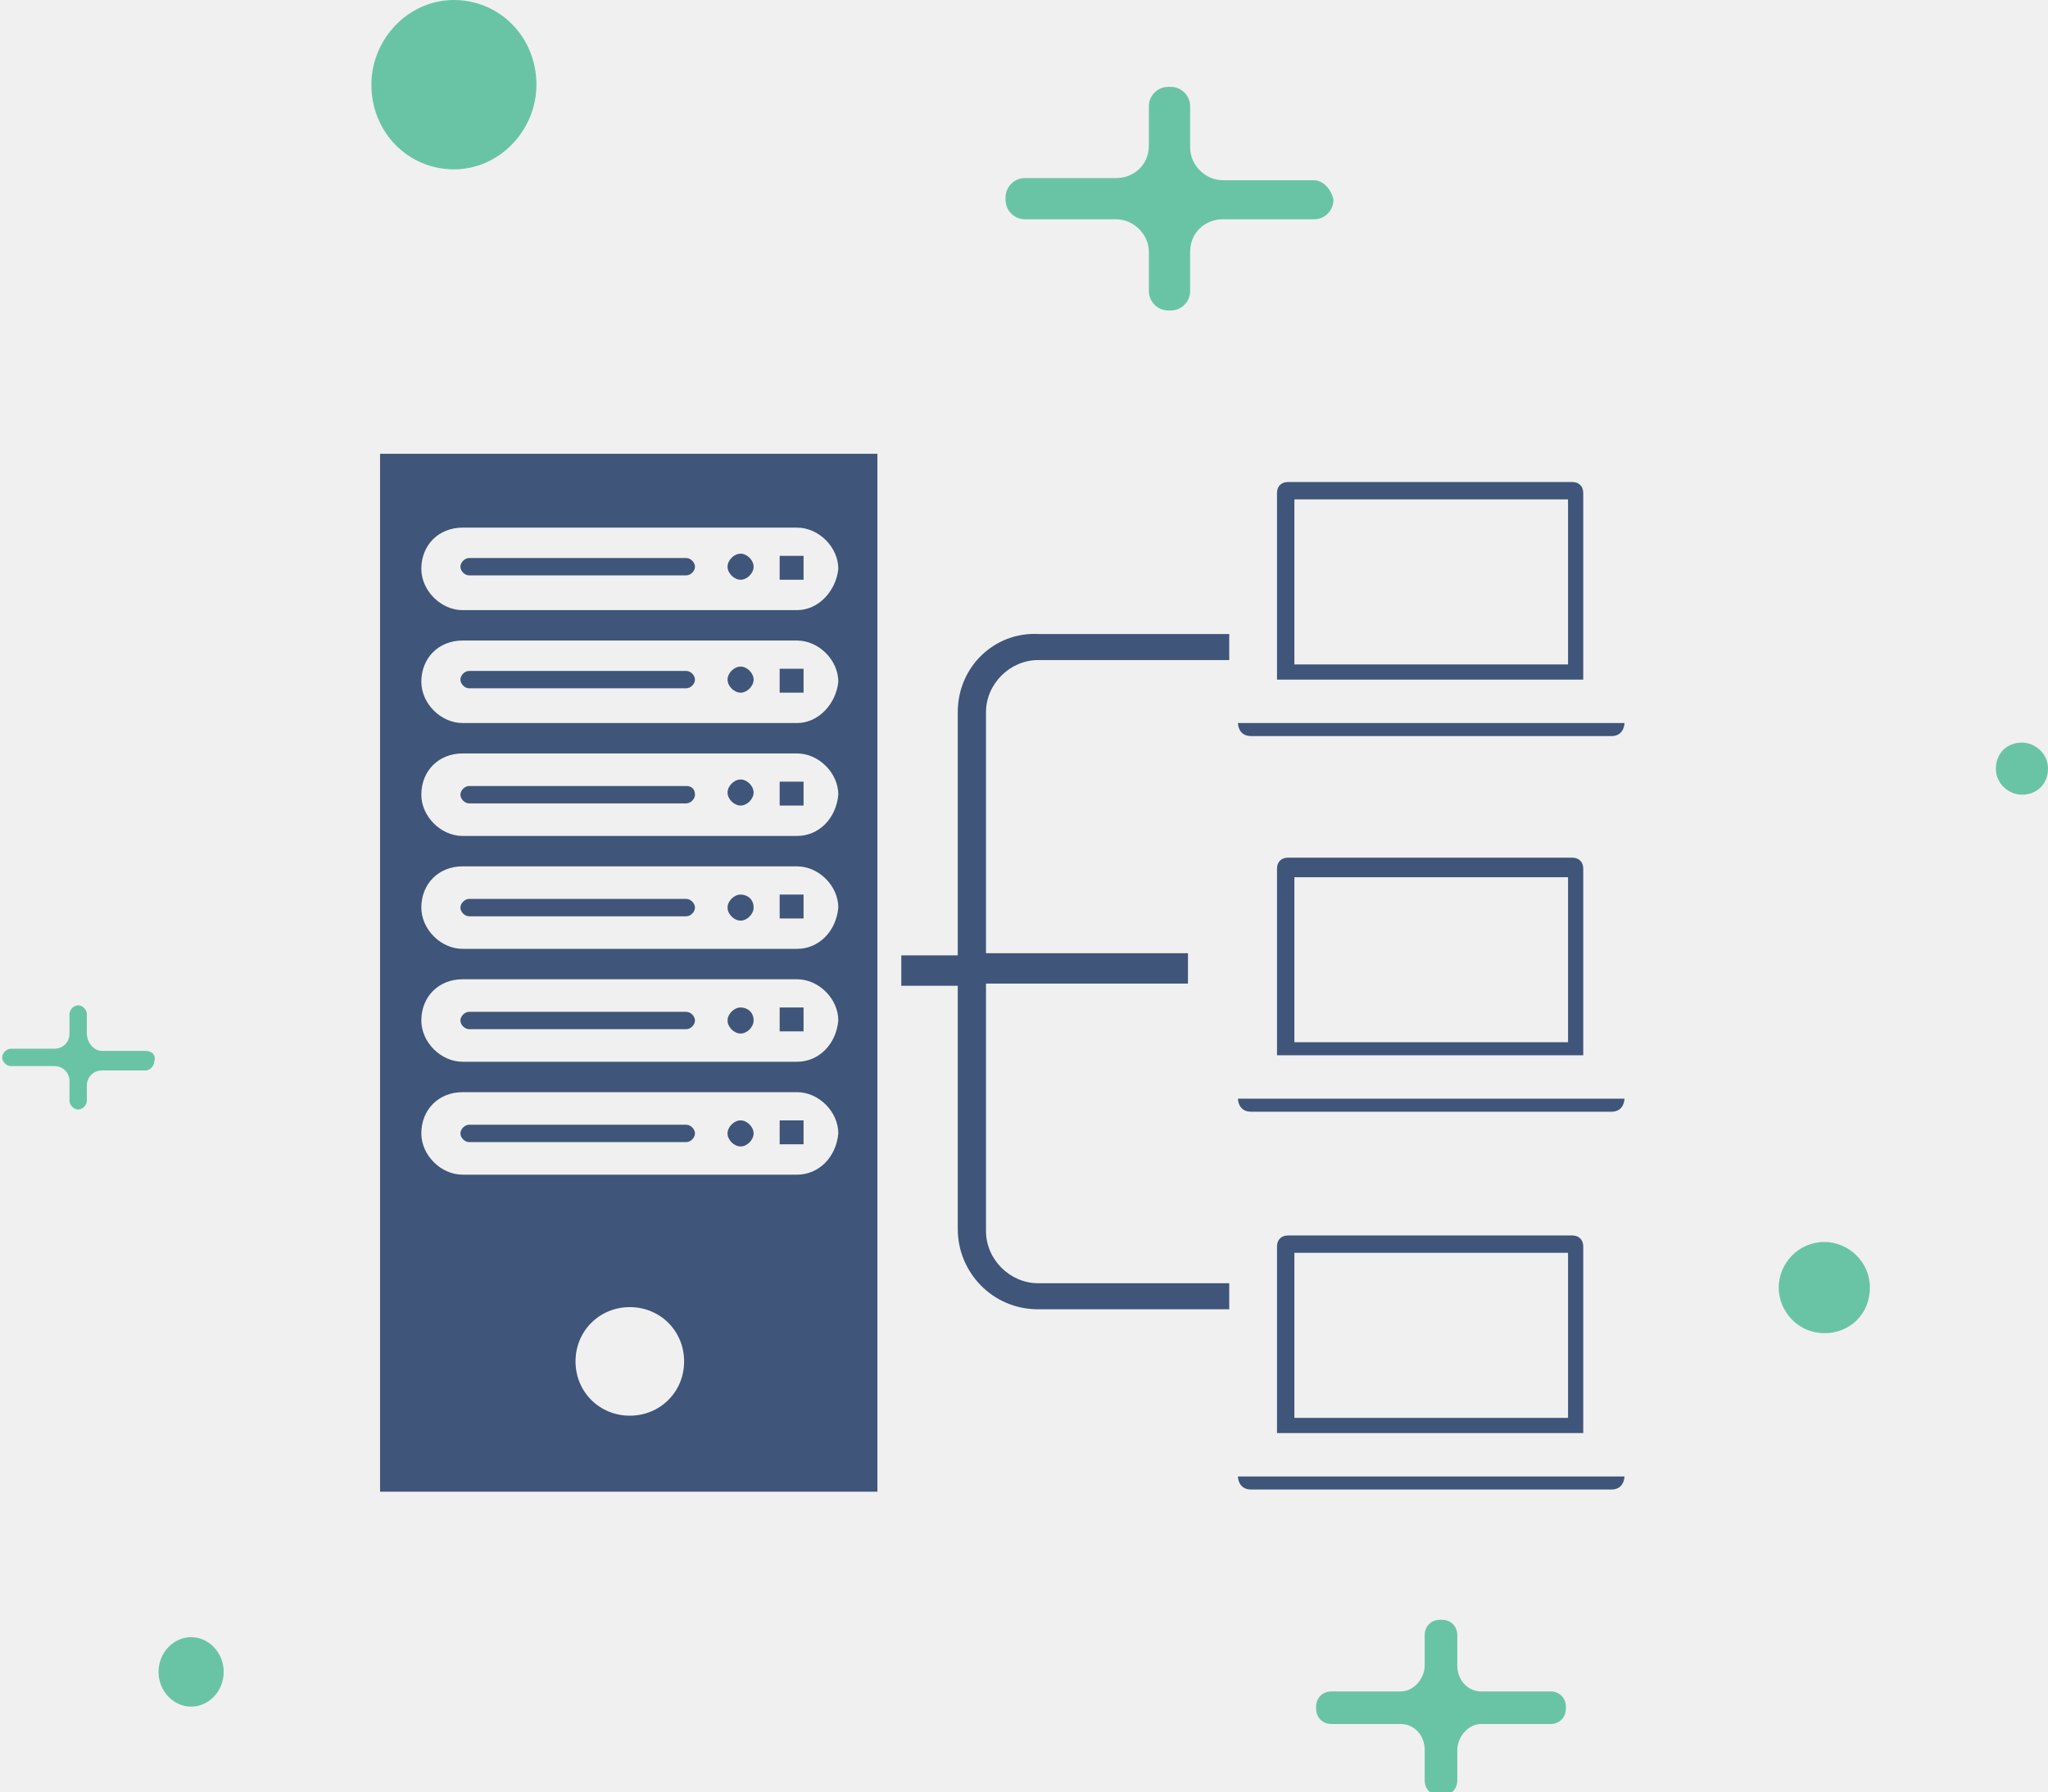
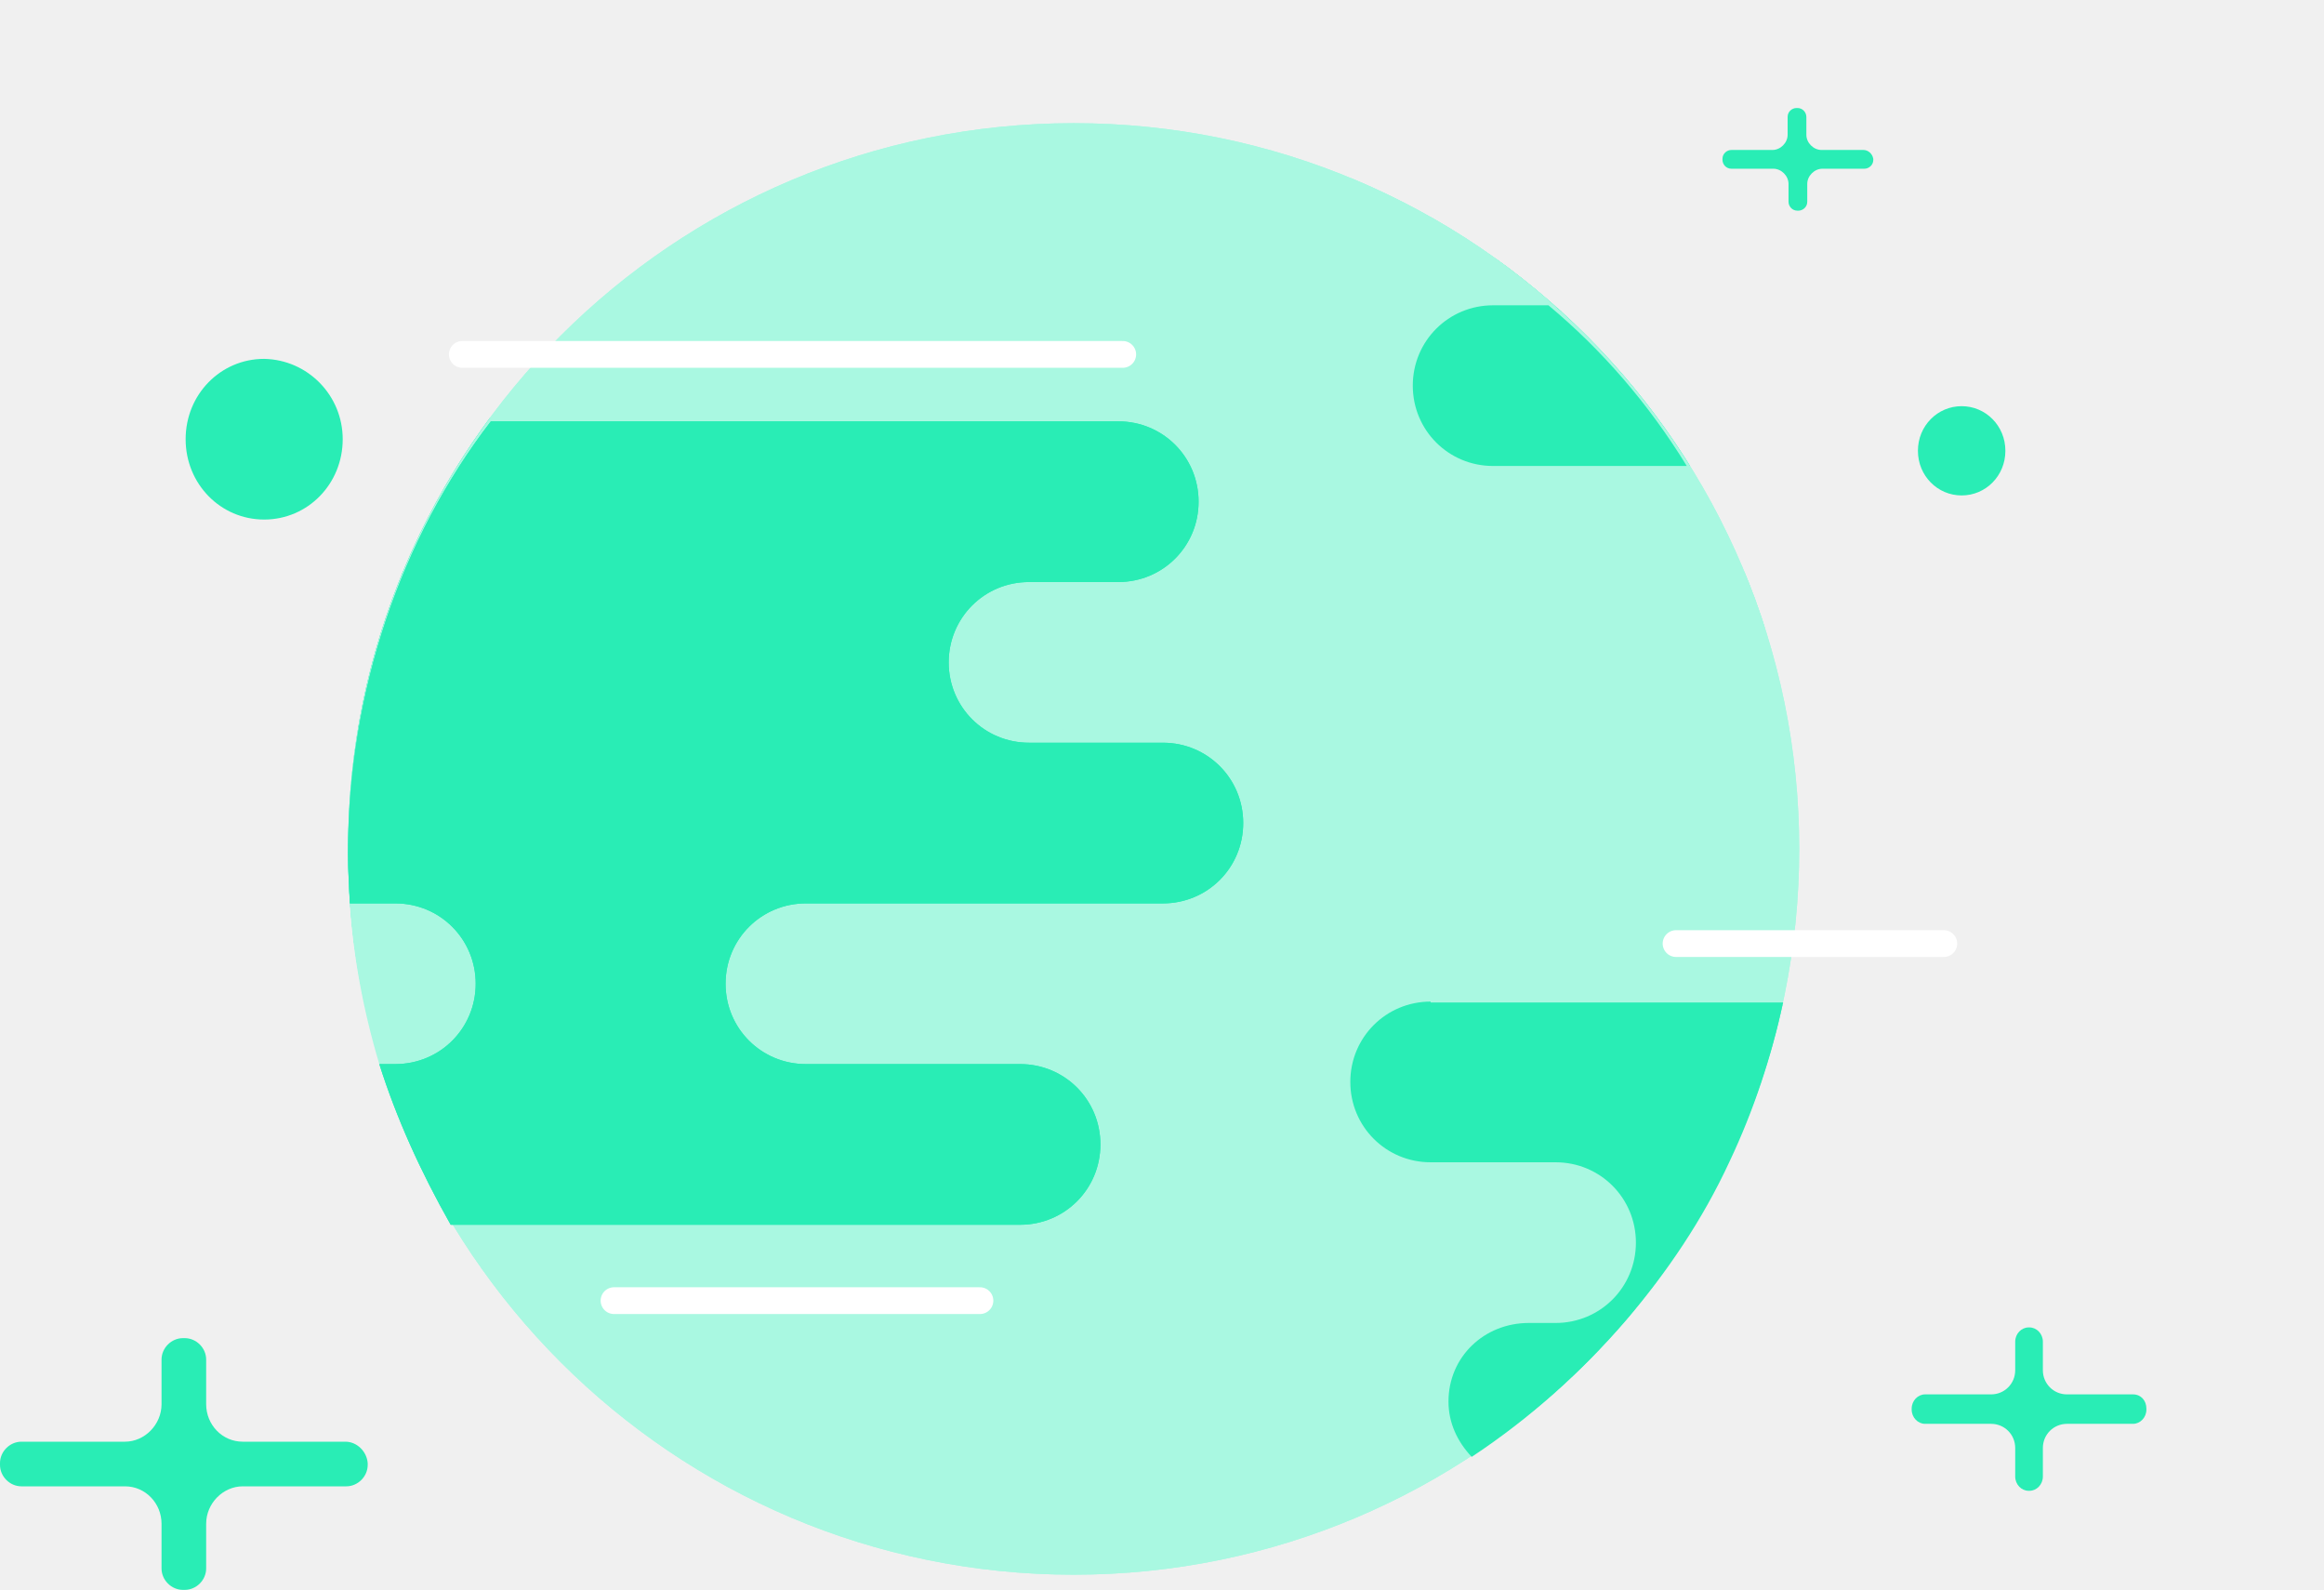
- <svg xmlns="http://www.w3.org/2000/svg" version="1.1" id="Layer_1" x="0px" y="0px" viewBox="0 0 94.3 82.5" style="enable-background:new 0 0 94.3 82.5;" xml:space="preserve">
+ <svg xmlns="http://www.w3.org/2000/svg" xmlns:xlink="http://www.w3.org/1999/xlink" version="1.1" id="Layer_1" x="0px" y="0px" viewBox="0 0 260.4 178.1" style="enable-background:new 0 0 260.4 178.1;" xml:space="preserve">
  <style type="text/css">
- 	.st0{fill:#69C4A5;}
- 	.st1{fill:#3F5579;}
+ 	.st0{clip-path:url(#SVGID_2_);fill:#A9F8E1;}
+ 	.st1{clip-path:url(#SVGID_2_);}
+ 	.st2{fill:#29EDB5;}
+ 	.st3{fill:#A9F8E1;}
+ 	.st4{clip-path:url(#SVGID_4_);fill:#A9F8E1;}
+ 	.st5{clip-path:url(#SVGID_4_);}
+ 	.st6{fill:none;stroke:#FFFFFF;stroke-width:3;stroke-linecap:round;stroke-miterlimit:10;}
</style>
  <g>
-     <path class="st0" d="M24.7,3.9c0,2.1-1.7,3.9-3.8,3.9c-2.1,0-3.8-1.7-3.8-3.9c0-2.1,1.7-3.9,3.8-3.9C23,0,24.7,1.7,24.7,3.9" />
-     <path class="st0" d="M86.1,59.3c0,1.2-0.9,2.1-2.1,2.1c-1.2,0-2.1-1-2.1-2.1s0.9-2.1,2.1-2.1C85.1,57.2,86.1,58.1,86.1,59.3" />
-     <path class="st0" d="M93.1,36.6c-0.6,0-1.2-0.5-1.2-1.2c0-0.7,0.5-1.2,1.2-1.2c0.6,0,1.2,0.5,1.2,1.2   C94.3,36.1,93.8,36.6,93.1,36.6" />
-     <path class="st0" d="M8.8,78.6c-0.8,0-1.5-0.7-1.5-1.6c0-0.9,0.7-1.6,1.5-1.6c0.8,0,1.5,0.7,1.5,1.6C10.3,77.9,9.6,78.6,8.8,78.6" />
-     <path class="st0" d="M60.5,8.3h-4.2c-0.8,0-1.5-0.7-1.5-1.5V4.9c0-0.5-0.4-0.9-0.9-0.9h-0.1c-0.5,0-0.9,0.4-0.9,0.9v1.8   c0,0.9-0.7,1.5-1.5,1.5h-4.2c-0.5,0-0.9,0.4-0.9,0.9v0.1c0,0.5,0.4,0.9,0.9,0.9h4.2c0.8,0,1.5,0.7,1.5,1.5v1.8   c0,0.5,0.4,0.9,0.9,0.9h0.1c0.5,0,0.9-0.4,0.9-0.9v-1.8c0-0.9,0.7-1.5,1.5-1.5h4.2c0.5,0,0.9-0.4,0.9-0.9V9.2   C61.3,8.7,60.9,8.3,60.5,8.3" />
-     <path class="st0" d="M71.4,77.9h-3.2c-0.6,0-1.1-0.5-1.1-1.2v-1.4c0-0.4-0.3-0.7-0.7-0.7h-0.1c-0.4,0-0.7,0.3-0.7,0.7v1.4   c0,0.6-0.5,1.2-1.1,1.2h-3.2c-0.4,0-0.7,0.3-0.7,0.7v0.1c0,0.4,0.3,0.7,0.7,0.7h3.2c0.6,0,1.1,0.5,1.1,1.2v1.4   c0,0.4,0.3,0.7,0.7,0.7h0.1c0.4,0,0.7-0.3,0.7-0.7v-1.4c0-0.6,0.5-1.2,1.1-1.2h3.2c0.4,0,0.7-0.3,0.7-0.7v-0.1   C72.1,78.2,71.8,77.9,71.4,77.9" />
-     <path class="st0" d="M6.7,48.4h-2C4.3,48.4,4,48,4,47.6v-0.9c0-0.2-0.2-0.4-0.4-0.4h0c-0.2,0-0.4,0.2-0.4,0.4v0.9   c0,0.4-0.3,0.7-0.7,0.7h-2c-0.2,0-0.4,0.2-0.4,0.4v0c0,0.2,0.2,0.4,0.4,0.4h2c0.4,0,0.7,0.3,0.7,0.7v0.9c0,0.2,0.2,0.4,0.4,0.4h0   c0.2,0,0.4-0.2,0.4-0.4V50c0-0.4,0.3-0.7,0.7-0.7h2c0.2,0,0.4-0.2,0.4-0.4v0C7.2,48.6,7,48.4,6.7,48.4" />
-     <path class="st1" d="M74.8,68c0,0,0,0.6-0.6,0.6H57.6C57,68.6,57,68,57,68h1.8h14.1H74.8z M59.6,57.7h12.6v7.6H59.6V57.7z M72.9,66   c0-0.1,0-0.1,0-0.2v-8.4c0-0.3-0.2-0.5-0.5-0.5H59.3c-0.3,0-0.5,0.2-0.5,0.5v8.4c0,0.1,0,0.1,0,0.2H72.9z" />
-     <path class="st1" d="M74.8,33.3c0,0,0,0.6-0.6,0.6H57.6c-0.6,0-0.6-0.6-0.6-0.6h1.8h14.1H74.8z M59.6,23h12.6v7.6H59.6V23z    M72.9,31.3c0-0.1,0-0.1,0-0.2v-8.4c0-0.3-0.2-0.5-0.5-0.5H59.3c-0.3,0-0.5,0.2-0.5,0.5v8.4c0,0.1,0,0.1,0,0.2H72.9z" />
-     <path class="st1" d="M74.8,50.6c0,0,0,0.6-0.6,0.6H57.6c-0.6,0-0.6-0.6-0.6-0.6h1.8h14.1H74.8z M59.6,40.4h12.6v7.6H59.6V40.4z    M72.9,48.6c0-0.1,0-0.1,0-0.2v-8.4c0-0.3-0.2-0.5-0.5-0.5H59.3c-0.3,0-0.5,0.2-0.5,0.5v8.4c0,0.1,0,0.1,0,0.2H72.9z" />
-     <path class="st1" d="M44.1,32.8v11.2h-2.6v1.4h2.6v11.2c0,2,1.6,3.7,3.7,3.7h8.8v-1.2h-8.8c-1.3,0-2.4-1.1-2.4-2.4V45.3h9.3v-1.4   h-9.3V32.8c0-1.3,1.1-2.4,2.4-2.4h8.8v-1.2h-8.8C45.8,29.1,44.1,30.7,44.1,32.8" />
+     <defs>
+       <circle id="SVGID_1_" cx="120.3" cy="95.1" r="81.3" />
+     </defs>
+     <clipPath id="SVGID_2_">
+       <use xlink:href="#SVGID_1_" style="overflow:visible;" />
+     </clipPath>
+     <circle class="st0" cx="120.3" cy="95.1" r="81.3" />
+     <g class="st1">
+       <rect x="24.2" y="46.8" class="st2" width="106.7" height="17.7" />
+       <circle class="st2" cx="130.9" cy="55.7" r="8.9" />
+     </g>
+     <g class="st1">
+       <rect x="27.9" y="81.3" class="st2" width="103" height="17.7" />
+       <circle class="st2" cx="130.9" cy="90.1" r="8.9" />
+     </g>
+     <g class="st1">
+       <rect x="31.2" y="64" class="st2" width="79.8" height="17.7" />
+       <circle class="st2" cx="111" cy="72.9" r="8.9" />
+     </g>
+     <g class="st1">
+       <rect x="118" y="64" transform="matrix(-1 -1.224647e-16 1.224647e-16 -1 315.7252 145.7383)" class="st3" width="79.8" height="17.7" />
+       <circle class="st3" cx="118" cy="72.9" r="8.9" />
+     </g>
+     <g class="st1">
+       <g>
+         <rect x="171.7" y="147" transform="matrix(-1 -1.224647e-16 1.224647e-16 -1 423.2238 311.6968)" class="st2" width="79.8" height="17.7" />
+         <circle class="st2" cx="171.7" cy="155.8" r="8.9" />
+       </g>
+       <g>
+         <rect x="160.7" y="112.5" transform="matrix(-1 -1.224647e-16 1.224647e-16 -1 376.8437 242.8)" class="st2" width="55.5" height="17.7" />
+         <circle class="st2" cx="160.7" cy="121.4" r="8.9" />
+         <circle class="st2" cx="216" cy="121.4" r="8.9" />
+       </g>
+       <g>
+         <rect x="180.6" y="129.8" transform="matrix(-1 -1.224647e-16 1.224647e-16 -1 441.0804 277.3542)" class="st2" width="79.8" height="17.7" />
+         <circle class="st2" cx="180.6" cy="138.7" r="8.9" />
+       </g>
+       <g>
+         <rect x="93.8" y="129.8" class="st3" width="79.8" height="17.7" />
+         <circle class="st3" cx="173.6" cy="138.7" r="8.9" />
+       </g>
+     </g>
+     <g class="st1">
+       <g>
+         <rect x="167.1" y="34.4" transform="matrix(-1 -1.224647e-16 1.224647e-16 -1 414.0104 86.6194)" class="st2" width="79.8" height="17.7" />
+         <circle class="st2" cx="167.1" cy="43.3" r="8.9" />
+       </g>
+       <g>
+         <rect x="156.1" y="0" transform="matrix(-1 -1.224647e-16 1.224647e-16 -1 367.6303 17.7226)" class="st2" width="55.5" height="17.7" />
+         <circle class="st2" cx="156.1" cy="8.9" r="8.9" />
+         <circle class="st2" cx="211.4" cy="8.9" r="8.9" />
+       </g>
+       <g>
+         <rect x="176" y="17.3" transform="matrix(-1 -1.224647e-16 1.224647e-16 -1 431.867 52.2768)" class="st2" width="79.8" height="17.7" />
+         <circle class="st2" cx="176" cy="26.1" r="8.9" />
+       </g>
+       <g>
+         <rect x="151.3" y="17.3" class="st3" width="17.7" height="17.7" />
+         <circle class="st3" cx="169" cy="26.1" r="8.9" />
+       </g>
+     </g>
+     <g class="st1">
+       <g>
+         <rect x="26.3" y="115.5" class="st2" width="79.8" height="17.7" />
+         <circle class="st2" cx="106.1" cy="124.3" r="8.9" />
+       </g>
+       <g>
+         <rect x="15.5" y="98.2" class="st2" width="79.8" height="17.7" />
+         <circle class="st2" cx="95.3" cy="107.1" r="8.9" />
+       </g>
+       <g>
+         <rect x="102.3" y="98.2" transform="matrix(-1 -1.224647e-16 1.224647e-16 -1 244.4119 214.1241)" class="st3" width="39.9" height="17.7" />
+         <circle class="st3" cx="102.3" cy="107.1" r="8.9" />
+       </g>
+       <g>
+         <rect x="1.9" y="98.2" class="st3" width="39.9" height="17.7" />
+         <circle class="st3" cx="41.8" cy="107.1" r="8.9" />
+       </g>
+     </g>
  </g>
-   <rect x="35.9" y="41.2" class="st1" width="1.1" height="1.1" />
  <g>
-     <path class="st1" d="M34.1,41.2c-0.3,0-0.6,0.3-0.6,0.6c0,0.3,0.3,0.6,0.6,0.6c0.3,0,0.6-0.3,0.6-0.6   C34.7,41.4,34.4,41.2,34.1,41.2" />
-     <path class="st1" d="M31.6,36.2h-10c-0.2,0-0.4,0.2-0.4,0.4c0,0.2,0.2,0.4,0.4,0.4h10c0.2,0,0.4-0.2,0.4-0.4   C32,36.3,31.8,36.2,31.6,36.2" />
-     <path class="st1" d="M31.6,41.4h-10c-0.2,0-0.4,0.2-0.4,0.4c0,0.2,0.2,0.4,0.4,0.4h10c0.2,0,0.4-0.2,0.4-0.4   C32,41.6,31.8,41.4,31.6,41.4" />
+     <defs>
+       <circle id="SVGID_3_" cx="120.3" cy="95.1" r="81.3" />
+     </defs>
+     <clipPath id="SVGID_4_">
+       <use xlink:href="#SVGID_3_" style="overflow:visible;" />
+     </clipPath>
+     <circle class="st4" cx="120.3" cy="95.1" r="81.3" />
+     <g class="st5">
+       <rect x="118" y="64" transform="matrix(-1 -1.224647e-16 1.224647e-16 -1 315.7252 145.7383)" class="st3" width="79.8" height="17.7" />
+       <circle class="st3" cx="118" cy="72.9" r="8.9" />
+     </g>
  </g>
-   <rect x="35.9" y="51.6" class="st1" width="1.1" height="1.1" />
  <g>
-     <path class="st1" d="M34.1,35.9c-0.3,0-0.6,0.3-0.6,0.6c0,0.3,0.3,0.6,0.6,0.6c0.3,0,0.6-0.3,0.6-0.6   C34.7,36.2,34.4,35.9,34.1,35.9" />
-     <path class="st1" d="M31.6,46.6h-10c-0.2,0-0.4,0.2-0.4,0.4c0,0.2,0.2,0.4,0.4,0.4h10c0.2,0,0.4-0.2,0.4-0.4   C32,46.8,31.8,46.6,31.6,46.6" />
-     <path class="st1" d="M31.6,51.8h-10c-0.2,0-0.4,0.2-0.4,0.4c0,0.2,0.2,0.4,0.4,0.4h10c0.2,0,0.4-0.2,0.4-0.4   C32,52,31.8,51.8,31.6,51.8" />
+     <path class="st2" d="M38.4,49.2c0,5-3.9,9-8.8,9c-4.9,0-8.8-4-8.8-9c0-5,3.9-9,8.8-9C34.5,40.3,38.4,44.3,38.4,49.2" />
+     <path class="st2" d="M224.7,50.5c0,2.8-2.2,5-4.9,5c-2.7,0-4.9-2.2-4.9-5c0-2.8,2.2-5,4.9-5C222.5,45.5,224.7,47.7,224.7,50.5" />
+     <path class="st2" d="M38.7,161.5H27.2c-2.3,0-4.1-1.9-4.1-4.2v-5c0-1.3-1.1-2.4-2.4-2.4h-0.2c-1.3,0-2.4,1.1-2.4,2.4v5   c0,2.3-1.9,4.2-4.1,4.2H2.4c-1.3,0-2.4,1.1-2.4,2.4v0.2c0,1.3,1.1,2.4,2.4,2.4h11.6c2.3,0,4.1,1.9,4.1,4.2v5c0,1.3,1.1,2.4,2.4,2.4   h0.2c1.3,0,2.4-1.1,2.4-2.4v-5c0-2.3,1.9-4.2,4.1-4.2h11.6c1.3,0,2.4-1.1,2.4-2.4v-0.2C41.1,162.6,40,161.5,38.7,161.5" />
+     <path class="st2" d="M239,156.2h-7.4c-1.5,0-2.7-1.2-2.7-2.7v-3.2c0-0.9-0.7-1.6-1.5-1.6h-0.1c-0.8,0-1.5,0.7-1.5,1.6v3.2   c0,1.5-1.2,2.7-2.7,2.7h-7.4c-0.8,0-1.5,0.7-1.5,1.6v0.1c0,0.9,0.7,1.6,1.5,1.6h7.4c1.5,0,2.7,1.2,2.7,2.7v3.2   c0,0.9,0.7,1.6,1.5,1.6h0.1c0.8,0,1.5-0.7,1.5-1.6v-3.2c0-1.5,1.2-2.7,2.7-2.7h7.4c0.8,0,1.5-0.7,1.5-1.6v-0.1   C240.5,156.9,239.9,156.2,239,156.2" />
+     <path class="st2" d="M208.8,16.8h-4.7c-0.9,0-1.7-0.8-1.7-1.7v-2c0-0.5-0.4-1-1-1h-0.1c-0.5,0-1,0.4-1,1v2c0,0.9-0.8,1.7-1.7,1.7   H194c-0.5,0-1,0.4-1,1v0.1c0,0.5,0.4,1,1,1h4.7c0.9,0,1.7,0.8,1.7,1.7v2c0,0.5,0.4,1,1,1h0.1c0.5,0,1-0.4,1-1v-2   c0-0.9,0.8-1.7,1.7-1.7h4.7c0.5,0,1-0.4,1-1v-0.1C209.8,17.2,209.3,16.8,208.8,16.8" />
  </g>
-   <rect x="35.9" y="46.4" class="st1" width="1.1" height="1.1" />
-   <g>
-     <path class="st1" d="M34.1,46.4c-0.3,0-0.6,0.3-0.6,0.6c0,0.3,0.3,0.6,0.6,0.6c0.3,0,0.6-0.3,0.6-0.6   C34.7,46.6,34.4,46.4,34.1,46.4" />
-   </g>
-   <rect x="35.9" y="25.6" class="st1" width="1.1" height="1.1" />
-   <g>
-     <path class="st1" d="M34.1,25.5c-0.3,0-0.6,0.3-0.6,0.6c0,0.3,0.3,0.6,0.6,0.6c0.3,0,0.6-0.3,0.6-0.6   C34.7,25.8,34.4,25.5,34.1,25.5" />
-     <path class="st1" d="M31.6,25.7h-10c-0.2,0-0.4,0.2-0.4,0.4c0,0.2,0.2,0.4,0.4,0.4h10c0.2,0,0.4-0.2,0.4-0.4   C32,25.9,31.8,25.7,31.6,25.7" />
-     <path class="st1" d="M34.1,51.6c-0.3,0-0.6,0.3-0.6,0.6c0,0.3,0.3,0.6,0.6,0.6c0.3,0,0.6-0.3,0.6-0.6   C34.7,51.9,34.4,51.6,34.1,51.6" />
-     <path class="st1" d="M36.7,28.1H21.3c-1,0-1.9-0.9-1.9-1.9c0-1.1,0.8-1.9,1.9-1.9h15.4c1,0,1.9,0.9,1.9,1.9   C38.5,27.2,37.7,28.1,36.7,28.1 M36.7,33.3H21.3c-1,0-1.9-0.9-1.9-1.9c0-1.1,0.8-1.9,1.9-1.9h15.4c1,0,1.9,0.9,1.9,1.9   C38.5,32.4,37.7,33.3,36.7,33.3 M36.7,38.5H21.3c-1,0-1.9-0.9-1.9-1.9c0-1.1,0.8-1.9,1.9-1.9h15.4c1,0,1.9,0.9,1.9,1.9   C38.5,37.7,37.7,38.5,36.7,38.5 M36.7,43.7H21.3c-1,0-1.9-0.9-1.9-1.9c0-1.1,0.8-1.9,1.9-1.9h15.4c1,0,1.9,0.9,1.9,1.9   C38.5,42.9,37.7,43.7,36.7,43.7 M36.7,48.9H21.3c-1,0-1.9-0.9-1.9-1.9c0-1.1,0.8-1.9,1.9-1.9h15.4c1,0,1.9,0.9,1.9,1.9   C38.5,48.1,37.7,48.9,36.7,48.9 M36.7,54.1H21.3c-1,0-1.9-0.9-1.9-1.9c0-1.1,0.8-1.9,1.9-1.9h15.4c1,0,1.9,0.9,1.9,1.9   C38.5,53.3,37.7,54.1,36.7,54.1 M29,65.2c-1.4,0-2.5-1.1-2.5-2.5c0-1.4,1.1-2.5,2.5-2.5c1.4,0,2.5,1.1,2.5,2.5   C31.5,64.1,30.4,65.2,29,65.2 M17.5,68.7h22.9V20.9H17.5V68.7z" />
-   </g>
-   <rect x="35.9" y="30.8" class="st1" width="1.1" height="1.1" />
-   <g>
-     <path class="st1" d="M34.1,30.7c-0.3,0-0.6,0.3-0.6,0.6c0,0.3,0.3,0.6,0.6,0.6c0.3,0,0.6-0.3,0.6-0.6C34.7,31,34.4,30.7,34.1,30.7" />
-     <path class="st1" d="M31.6,30.9h-10c-0.2,0-0.4,0.2-0.4,0.4c0,0.2,0.2,0.4,0.4,0.4h10c0.2,0,0.4-0.2,0.4-0.4   C32,31.1,31.8,30.9,31.6,30.9" />
-   </g>
-   <rect x="35.9" y="36" class="st1" width="1.1" height="1.1" />
+   <line class="st6" x1="187.8" y1="105.7" x2="217.8" y2="105.7" />
+   <line class="st6" x1="68.8" y1="145.7" x2="109.8" y2="145.7" />
+   <path class="st2" d="M160.3,112.2c-5,0-9,4-9,9s4,9,9,9h6h8c5,0,9,4,9,9s-4,9-9,9h-3c-5,0-9,3.8-9,8.8c0,2.4,1,4.5,2.6,6.2  c6.5-4.3,12.3-9.5,17.3-15.3c4.6-5.4,8.6-11.3,11.6-17.8c2.7-5.7,4.7-11.8,6-17.8H160.3z" />
+   <path class="st2" d="M173.5,34.2h-6.2c-5,0-9,4-9,9s4,9,9,9H189C184.7,45.2,179.5,39.2,173.5,34.2z" />
+   <path class="st3" d="M53.3,110.2c0-5-4-9-9-9h-5.1c0.4,6,1.5,12,3.3,18h1.8C49.3,119.2,53.3,115.2,53.3,110.2z" />
+   <path class="st2" d="M123.3,128.2c0-5-4-9-9-9h-24c-5,0-9-4-9-9s4-9,9-9h40c5,0,9-4,9-9s-4-9-9-9h-15c-5,0-9-4-9-9s4-9,9-9h10  c5,0,9-4,9-9s-4-9-9-9H55c-10,13-16,30.2-16,48.4c0,1.9,0.1,3.6,0.2,5.6h5.1c5,0,9,4,9,9s-4,9-9,9h-1.8c1.9,6,4.6,12,8,18h63.8  C119.3,137.2,123.3,133.2,123.3,128.2z" />
+   <path class="st6" d="M64.3,145.2" />
+   <line class="st6" x1="51.8" y1="39.7" x2="125.8" y2="39.7" />
+   <path class="st2" d="M123.3,128.2c0-5-4-9-9-9h-24c-5,0-9-4-9-9s4-9,9-9h40c5,0,9-4,9-9s-4-9-9-9h-15c-5,0-9-4-9-9s4-9,9-9h10  c5,0,9-4,9-9s-4-9-9-9H55c-10,13-16,30.2-16,48.4c0,1.9,0.1,3.6,0.2,5.6h5.1c5,0,9,4,9,9s-4,9-9,9h-1.8c1.9,6,4.6,12,8,18h63.8  C119.3,137.2,123.3,133.2,123.3,128.2z" />
</svg>
